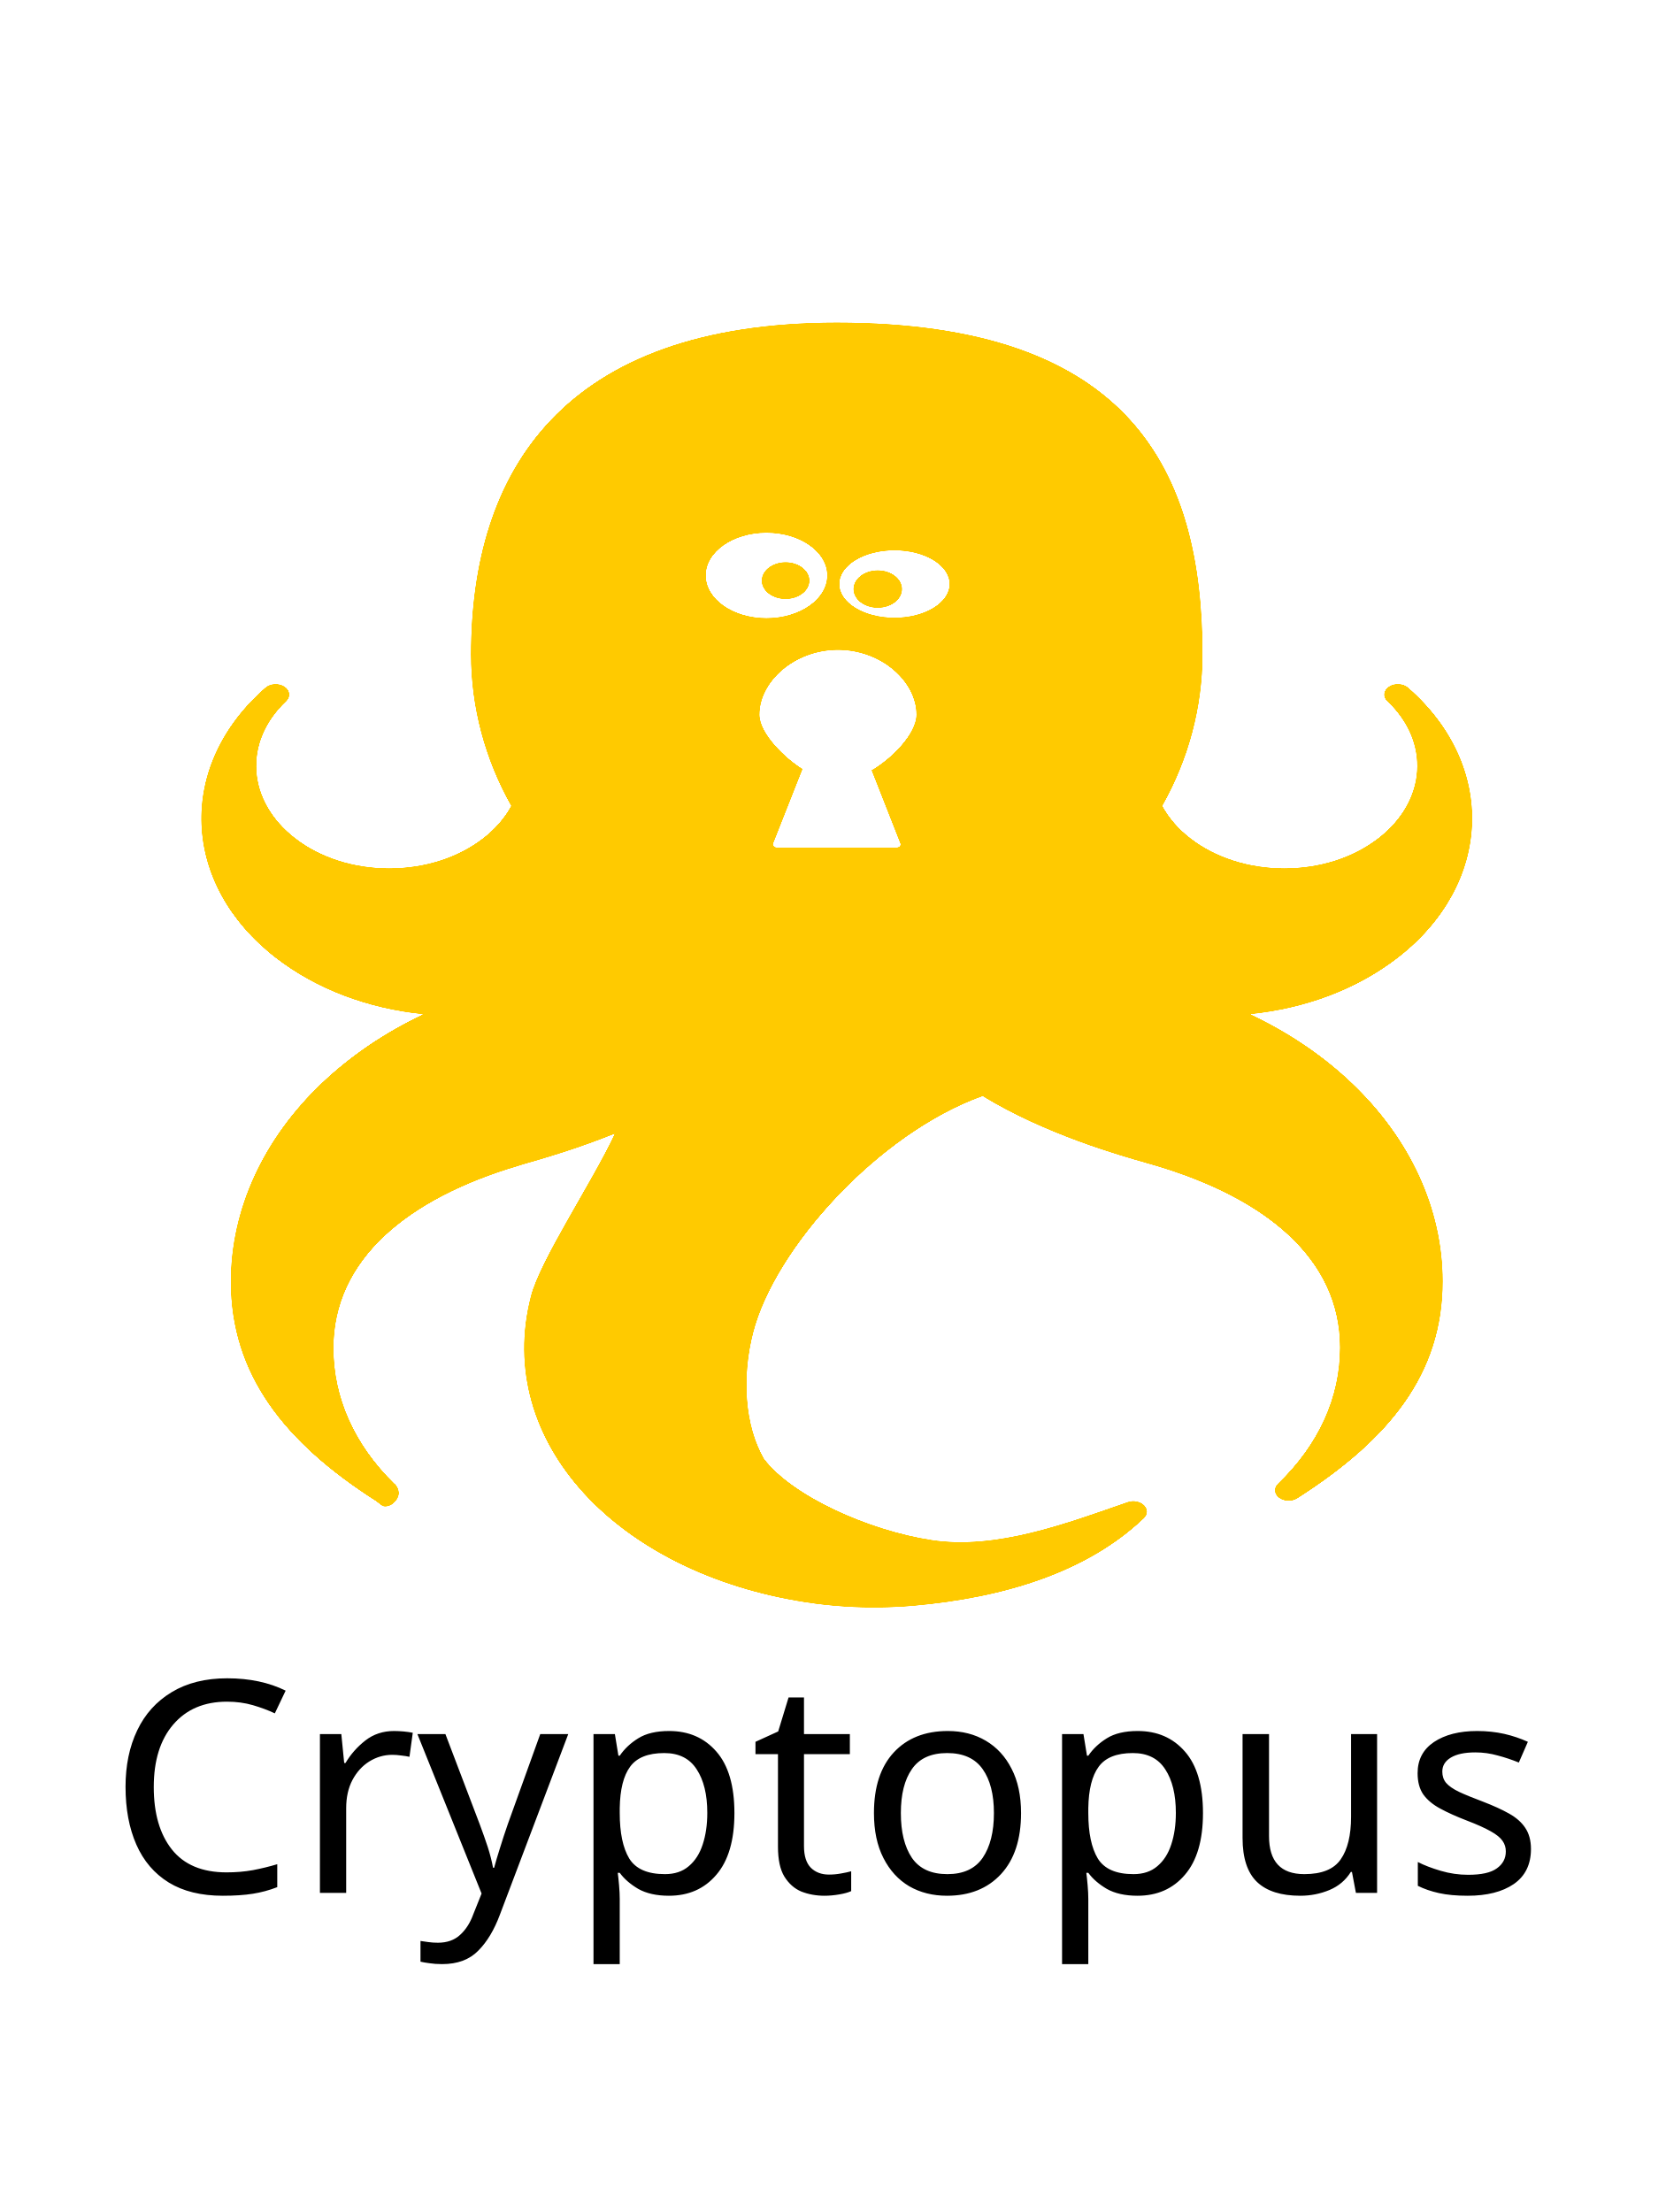
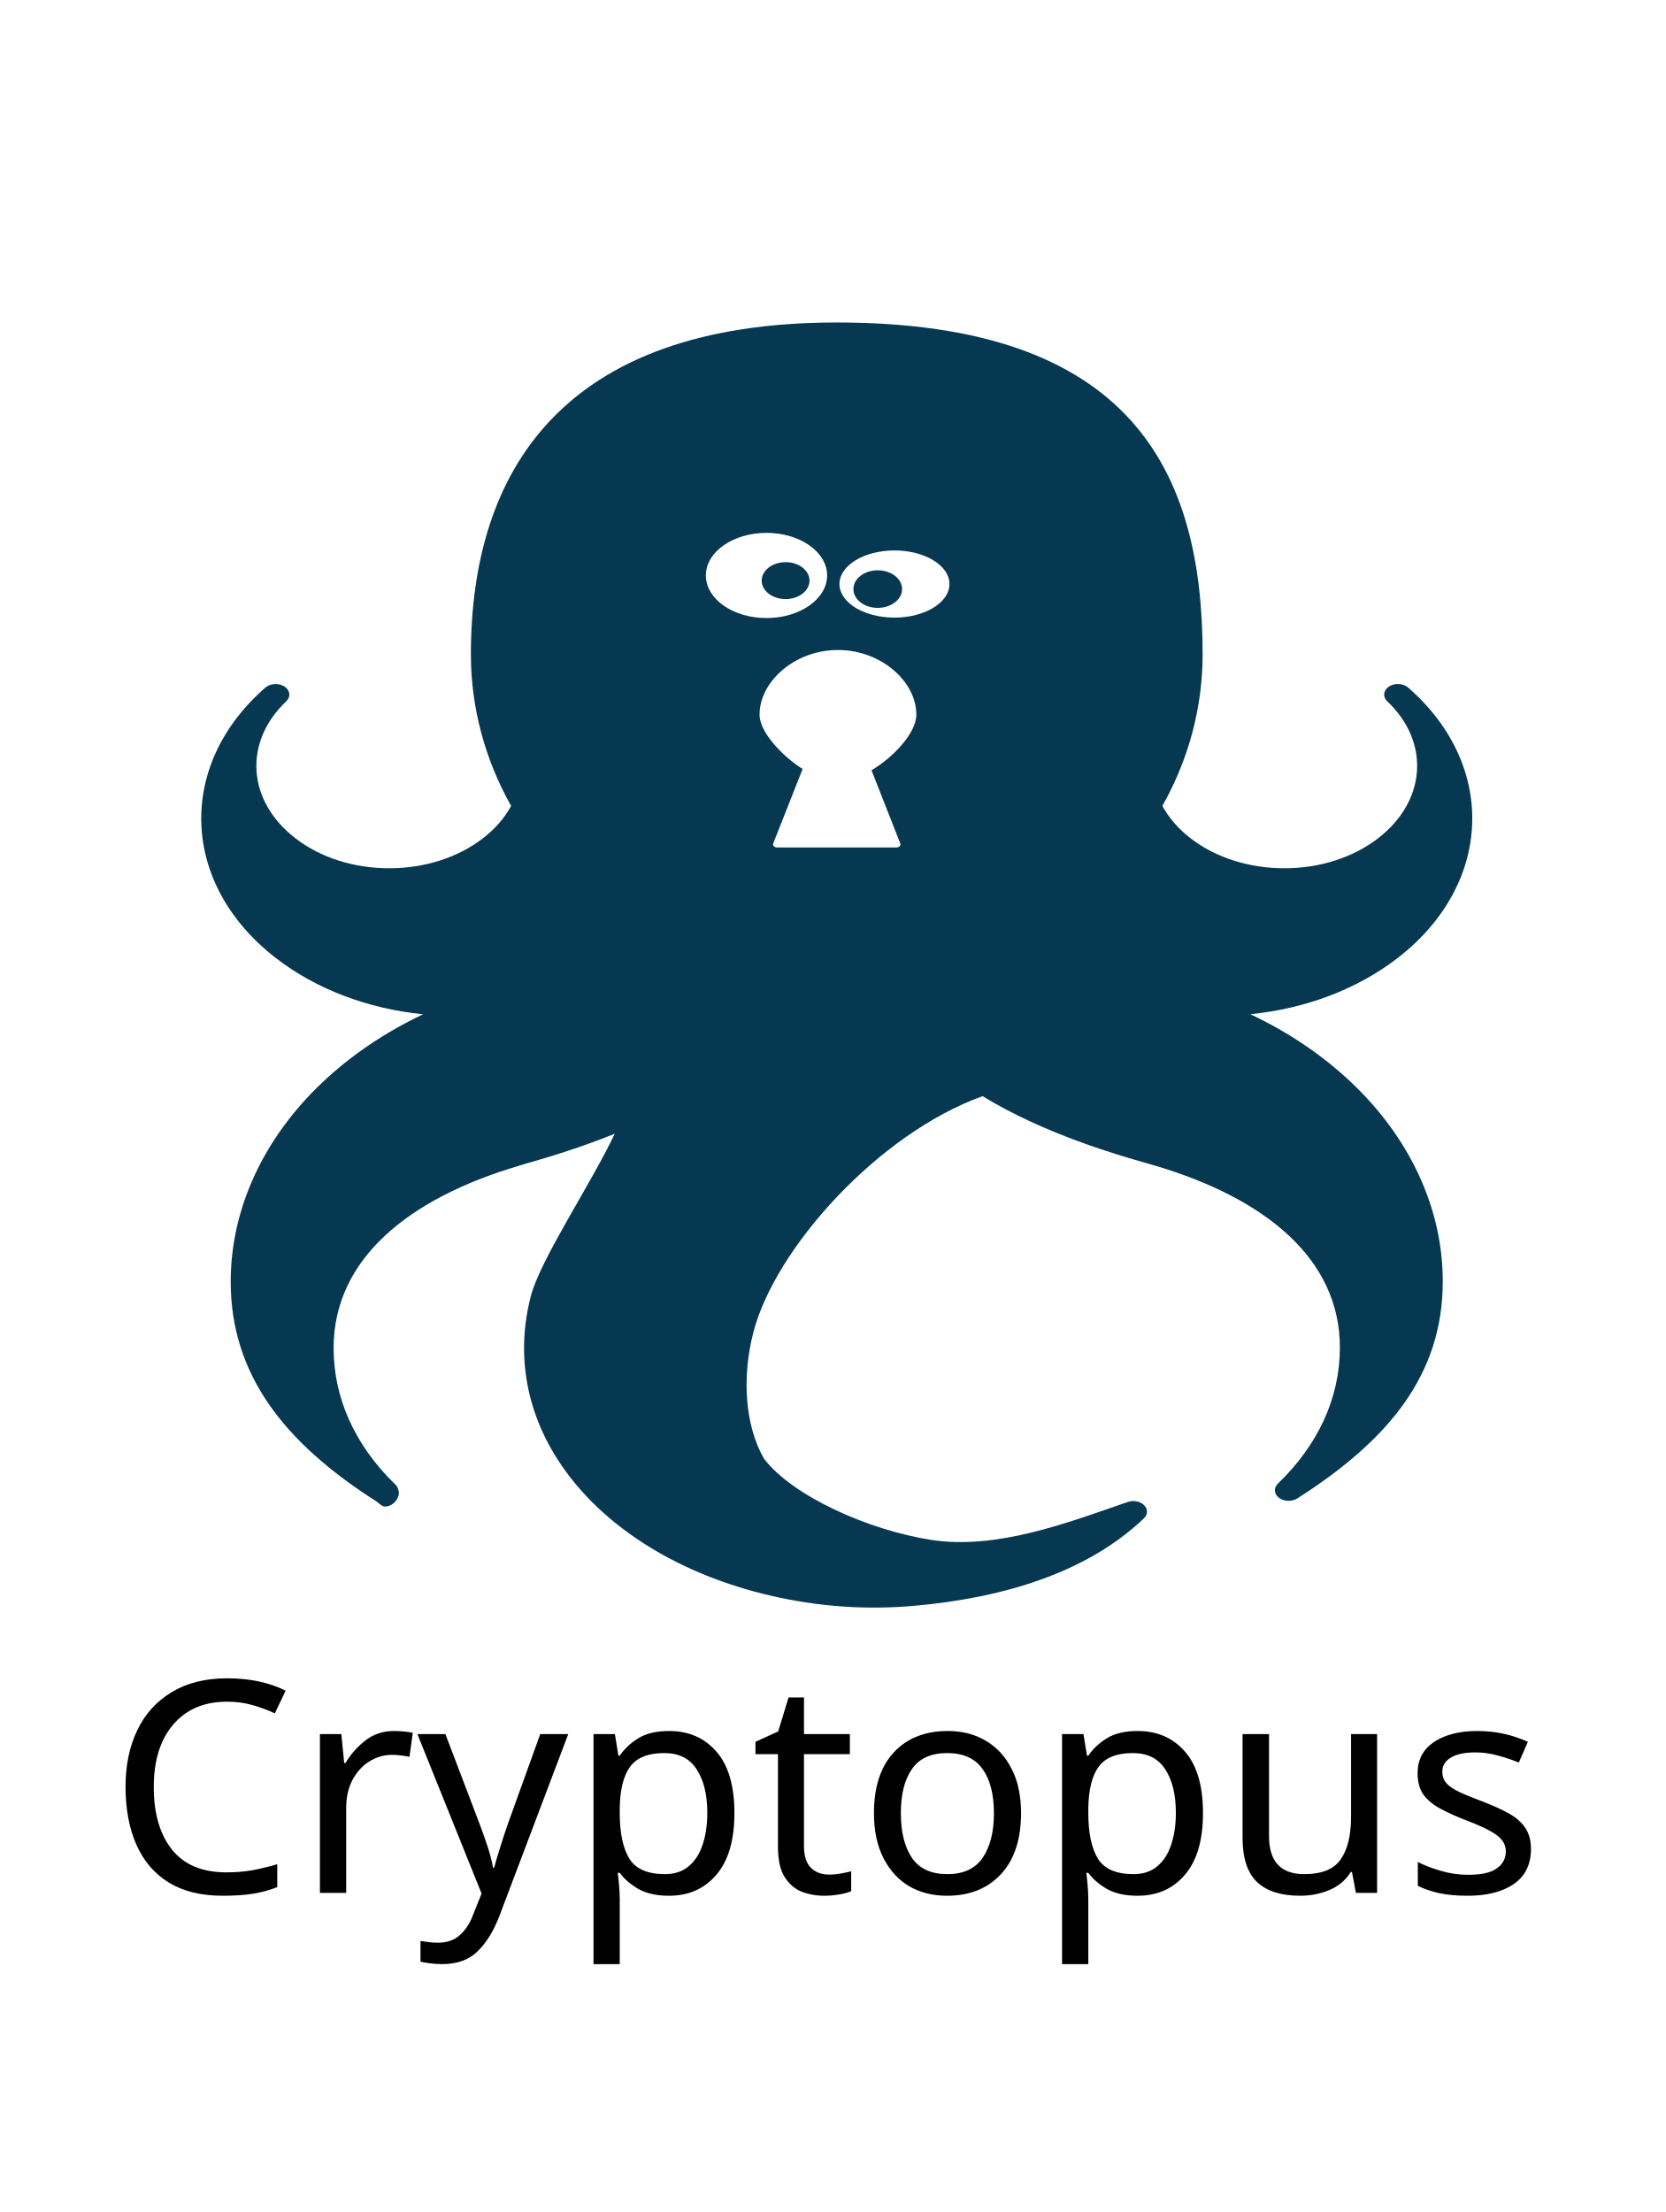
<svg xmlns="http://www.w3.org/2000/svg" width="128px" height="170px" viewBox="0 0 118 155" version="1.1" id="svg3875">
  <defs id="defs3881">
-     <filter style="color-interpolation-filters:sRGB" id="filter4701-9-2-3-4-8-7">
-       <feColorMatrix values="1 0 0 0 0 0 1 0 0 0 0 0 0 0 0 0 -0.72 -0.07 2 0 " result="color2" id="feColorMatrix4703-7-4-6-6-8-6" />
-     </filter>
  </defs>
  <text xml:space="preserve" style="font-style:normal;font-weight:normal;font-size:40px;line-height:125%;font-family:sans-serif;letter-spacing:0px;word-spacing:0px;fill:#000000;fill-opacity:1;stroke:none;stroke-width:1px;stroke-linecap:butt;stroke-linejoin:miter;stroke-opacity:1" x="7.615" y="133.25" id="text5302">
    <tspan id="tspan5304" x="7.615" y="133.25" style="font-style:normal;font-variant:normal;font-weight:normal;font-stretch:normal;font-size:21px;font-family:'sans-serif';-inkscape-font-specification:'Verdana'">Cryptopus</tspan>
  </text>
-   <path style="display:inline;fill:#FFCA28;fill-opacity:1;fill-rule:evenodd;stroke:none;stroke-width:1;filter:url(#filter4701-9-2-3-4-8-7)" id="logo_cryptopus-1-2-8" d="m 128.667,114.673 c 5.145,-0.676 9.897,-3.012 13.62,-6.745 8.83,-8.854 9.262,-23.139 0.985,-32.524 -0.46,-0.521 -1.25,-0.577 -1.774,-0.126 -0.527,0.449 -0.599,1.237 -0.161,1.774 3.989,4.905 3.626,11.985 -0.846,16.469 -2.32,2.324 -5.401,3.605 -8.68,3.605 -3.278,0 -6.361,-1.281 -8.681,-3.605 -1.114,-1.12 -1.99,-2.424 -2.608,-3.89 2.438,-5.599 3.726,-11.884 3.726,-18.211 0,-22.006 -6.568,-39.91 -33.865,-39.91 -25.403,0 -33.862,17.904 -33.862,39.91 0,6.327 1.288,12.611 3.726,18.211 -0.618,1.466 -1.494,2.77 -2.609,3.89 -2.318,2.324 -5.401,3.605 -8.68,3.605 -3.28,0 -6.361,-1.281 -8.681,-3.605 -4.472,-4.484 -4.835,-11.564 -0.843,-16.469 0.436,-0.537 0.363,-1.323 -0.164,-1.772 -0.525,-0.45 -1.316,-0.393 -1.772,0.128 -8.279,9.383 -7.845,23.672 0.983,32.525 3.723,3.733 8.476,6.073 13.62,6.75 -3.536,2.169 -6.67,4.927 -9.335,8.201 -5.464,6.714 -8.475,15.228 -8.475,23.94 0,11.115 4.905,19.315 13.46,26.402 0.236,0.197 0.522,0.635 0.809,0.635 l 0.025,0 c 0.702,0 1.27,-0.911 1.27,-1.615 0,-0.38 -0.167,-0.929 -0.43,-1.162 -3.672,-4.669 -5.611,-10.333 -5.611,-16.266 0,-10.661 6.872,-17.963 17.104,-21.905 l 0.642,-0.257 c 1.557,-0.577 4.736,-1.759 8.273,-3.608 -2.164,5.965 -6.891,15.126 -7.766,19.521 -3.487,17.503 7.984,33.318 25.44,36.816 1.191,0.241 2.406,0.411 3.612,0.512 2.123,0.18 4.278,0.148 6.4,-0.095 8.315,-0.958 16.01,-3.984 21.297,-10.519 0.37,-0.458 0.379,-1.112 0.021,-1.579 -0.359,-0.47 -0.991,-0.627 -1.526,-0.386 -5.605,2.516 -12.136,5.764 -18.173,4.557 -5.82,-1.167 -12.855,-5.276 -15.487,-9.762 -1.794,-4.063 -2.044,-9.887 -0.986,-15.192 2.015,-10.116 11.581,-23.901 21.218,-28.395 5.757,4.582 12.663,7.131 15.322,8.111 l 0.645,0.242 c 10.229,3.943 17.103,11.209 17.103,21.87 0,6.003 -1.984,11.659 -5.737,16.359 -0.408,0.511 -0.364,1.246 0.1,1.704 0.464,0.458 1.199,0.489 1.699,0.073 8.555,-7.087 13.46,-14.98 13.46,-26.096 0,-8.711 -3.009,-17.21 -8.475,-23.923 -2.663,-3.274 -5.798,-6.023 -9.335,-8.192 l 0,0 z M 96.247,94.09 c 0.06,0.126 0.051,0.251 -0.025,0.371 -0.075,0.119 -0.206,0.166 -0.345,0.166 l -10.981,0 c -0.14,0 -0.272,-0.047 -0.347,-0.166 -0.075,-0.119 -0.085,-0.257 -0.025,-0.384 l 2.701,-8.89 c -1.523,-1.203 -3.986,-4.216 -3.986,-6.535 0,-3.947 3.237,-7.765 7.256,-7.765 4.019,0 7.256,3.819 7.256,7.768 0,2.295 -2.292,5.29 -4.15,6.685 l 2.647,8.751 0,0 z m -6.755,-32.166 c 0,2.827 -2.513,5.121 -5.612,5.121 -3.098,0 -5.611,-2.293 -5.611,-5.121 0,-2.827 2.513,-5.121 5.611,-5.121 3.1,0 5.612,2.293 5.612,5.121 l 0,0 z m 11.324,1.03 c 0,2.229 -2.28,4.037 -5.091,4.037 -2.813,0 -5.091,-1.808 -5.091,-4.037 0,-2.23 2.279,-4.037 5.091,-4.037 2.811,0 5.091,1.806 5.091,4.037 l 0,0 z m -12.954,-0.409 c 0,1.225 -0.991,2.219 -2.213,2.219 -1.222,0 -2.214,-0.993 -2.214,-2.219 0,-1.227 0.992,-2.22 2.214,-2.22 1.222,0 2.213,0.993 2.213,2.22 l 0,0 z m 8.57,1.015 c 0,1.249 -1.008,2.26 -2.254,2.26 -1.244,0 -2.252,-1.011 -2.252,-2.26 0,-1.247 1.008,-2.258 2.252,-2.258 1.245,0 2.254,1.011 2.254,2.258 l 0,0 z" transform="matrix(0.7655032,0,0,0.5893091,-9.903237,3.419049)" />
+   <path style="display:inline;fill:#063852;fill-opacity:1;fill-rule:evenodd;stroke:none;stroke-width:1" id="logo_cryptopus-1-2-8" d="m 128.667,114.673 c 5.145,-0.676 9.897,-3.012 13.62,-6.745 8.83,-8.854 9.262,-23.139 0.985,-32.524 -0.46,-0.521 -1.25,-0.577 -1.774,-0.126 -0.527,0.449 -0.599,1.237 -0.161,1.774 3.989,4.905 3.626,11.985 -0.846,16.469 -2.32,2.324 -5.401,3.605 -8.68,3.605 -3.278,0 -6.361,-1.281 -8.681,-3.605 -1.114,-1.12 -1.99,-2.424 -2.608,-3.89 2.438,-5.599 3.726,-11.884 3.726,-18.211 0,-22.006 -6.568,-39.91 -33.865,-39.91 -25.403,0 -33.862,17.904 -33.862,39.91 0,6.327 1.288,12.611 3.726,18.211 -0.618,1.466 -1.494,2.77 -2.609,3.89 -2.318,2.324 -5.401,3.605 -8.68,3.605 -3.28,0 -6.361,-1.281 -8.681,-3.605 -4.472,-4.484 -4.835,-11.564 -0.843,-16.469 0.436,-0.537 0.363,-1.323 -0.164,-1.772 -0.525,-0.45 -1.316,-0.393 -1.772,0.128 -8.279,9.383 -7.845,23.672 0.983,32.525 3.723,3.733 8.476,6.073 13.62,6.75 -3.536,2.169 -6.67,4.927 -9.335,8.201 -5.464,6.714 -8.475,15.228 -8.475,23.94 0,11.115 4.905,19.315 13.46,26.402 0.236,0.197 0.522,0.635 0.809,0.635 l 0.025,0 c 0.702,0 1.27,-0.911 1.27,-1.615 0,-0.38 -0.167,-0.929 -0.43,-1.162 -3.672,-4.669 -5.611,-10.333 -5.611,-16.266 0,-10.661 6.872,-17.963 17.104,-21.905 l 0.642,-0.257 c 1.557,-0.577 4.736,-1.759 8.273,-3.608 -2.164,5.965 -6.891,15.126 -7.766,19.521 -3.487,17.503 7.984,33.318 25.44,36.816 1.191,0.241 2.406,0.411 3.612,0.512 2.123,0.18 4.278,0.148 6.4,-0.095 8.315,-0.958 16.01,-3.984 21.297,-10.519 0.37,-0.458 0.379,-1.112 0.021,-1.579 -0.359,-0.47 -0.991,-0.627 -1.526,-0.386 -5.605,2.516 -12.136,5.764 -18.173,4.557 -5.82,-1.167 -12.855,-5.276 -15.487,-9.762 -1.794,-4.063 -2.044,-9.887 -0.986,-15.192 2.015,-10.116 11.581,-23.901 21.218,-28.395 5.757,4.582 12.663,7.131 15.322,8.111 l 0.645,0.242 c 10.229,3.943 17.103,11.209 17.103,21.87 0,6.003 -1.984,11.659 -5.737,16.359 -0.408,0.511 -0.364,1.246 0.1,1.704 0.464,0.458 1.199,0.489 1.699,0.073 8.555,-7.087 13.46,-14.98 13.46,-26.096 0,-8.711 -3.009,-17.21 -8.475,-23.923 -2.663,-3.274 -5.798,-6.023 -9.335,-8.192 l 0,0 z M 96.247,94.09 c 0.06,0.126 0.051,0.251 -0.025,0.371 -0.075,0.119 -0.206,0.166 -0.345,0.166 l -10.981,0 c -0.14,0 -0.272,-0.047 -0.347,-0.166 -0.075,-0.119 -0.085,-0.257 -0.025,-0.384 l 2.701,-8.89 c -1.523,-1.203 -3.986,-4.216 -3.986,-6.535 0,-3.947 3.237,-7.765 7.256,-7.765 4.019,0 7.256,3.819 7.256,7.768 0,2.295 -2.292,5.29 -4.15,6.685 l 2.647,8.751 0,0 z m -6.755,-32.166 c 0,2.827 -2.513,5.121 -5.612,5.121 -3.098,0 -5.611,-2.293 -5.611,-5.121 0,-2.827 2.513,-5.121 5.611,-5.121 3.1,0 5.612,2.293 5.612,5.121 l 0,0 z m 11.324,1.03 c 0,2.229 -2.28,4.037 -5.091,4.037 -2.813,0 -5.091,-1.808 -5.091,-4.037 0,-2.23 2.279,-4.037 5.091,-4.037 2.811,0 5.091,1.806 5.091,4.037 l 0,0 z m -12.954,-0.409 c 0,1.225 -0.991,2.219 -2.213,2.219 -1.222,0 -2.214,-0.993 -2.214,-2.219 0,-1.227 0.992,-2.22 2.214,-2.22 1.222,0 2.213,0.993 2.213,2.22 l 0,0 z m 8.57,1.015 c 0,1.249 -1.008,2.26 -2.254,2.26 -1.244,0 -2.252,-1.011 -2.252,-2.26 0,-1.247 1.008,-2.258 2.252,-2.258 1.245,0 2.254,1.011 2.254,2.258 l 0,0 z" transform="matrix(0.7655032,0,0,0.5893091,-9.903237,3.419049)" />
</svg>
